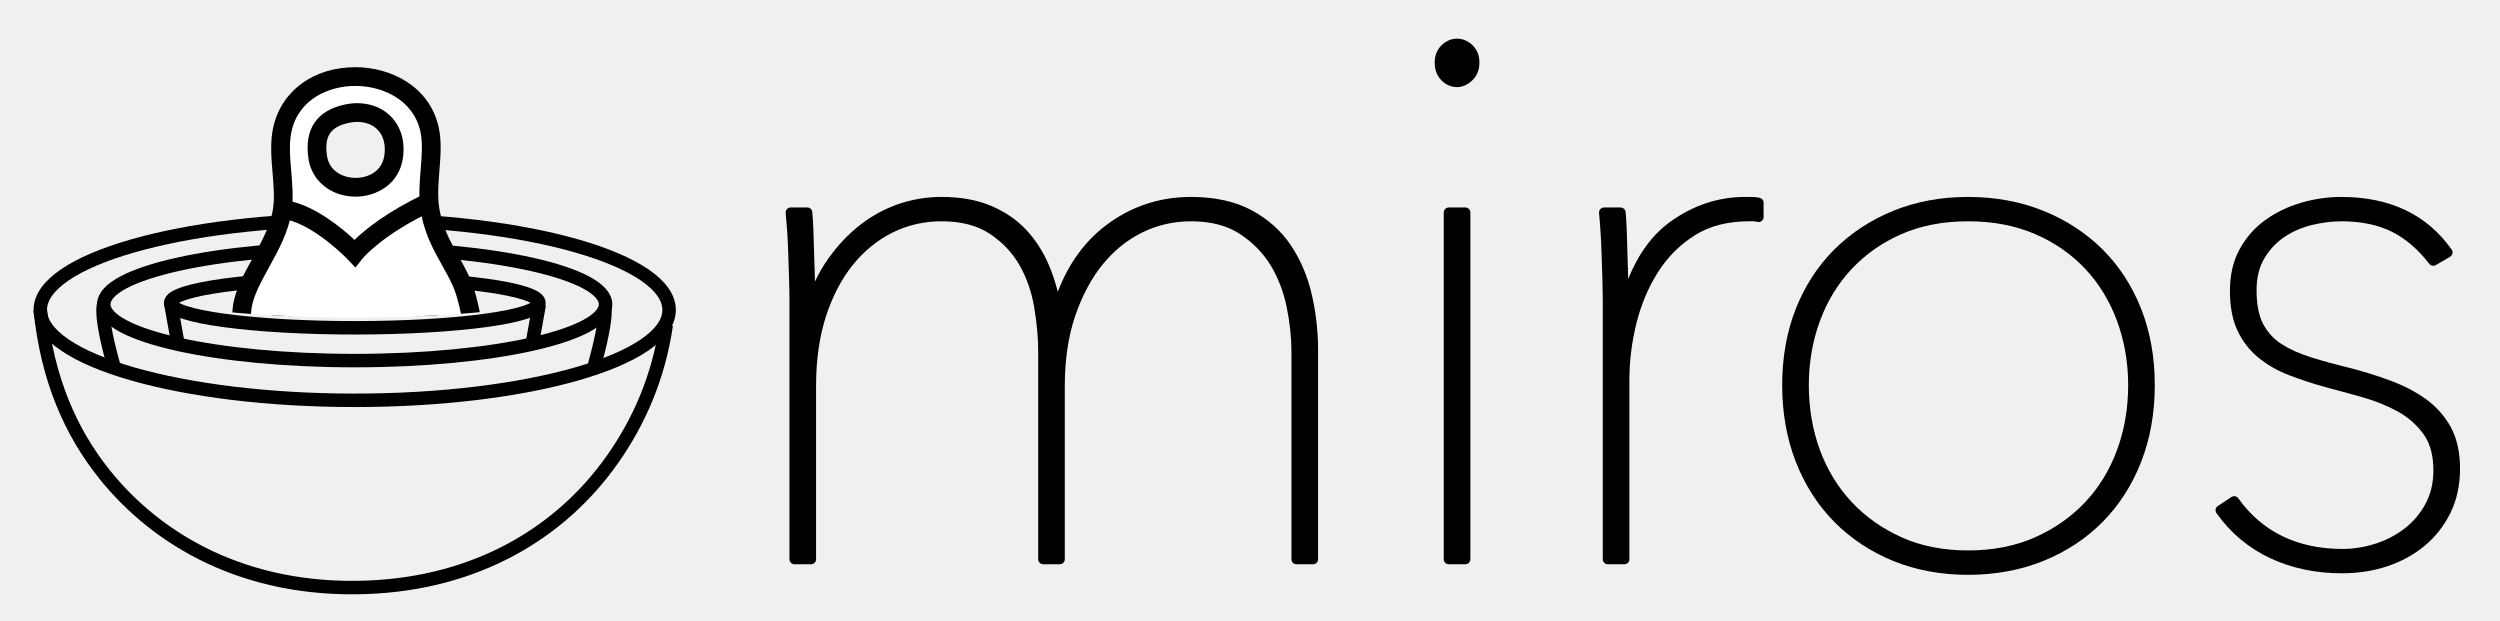
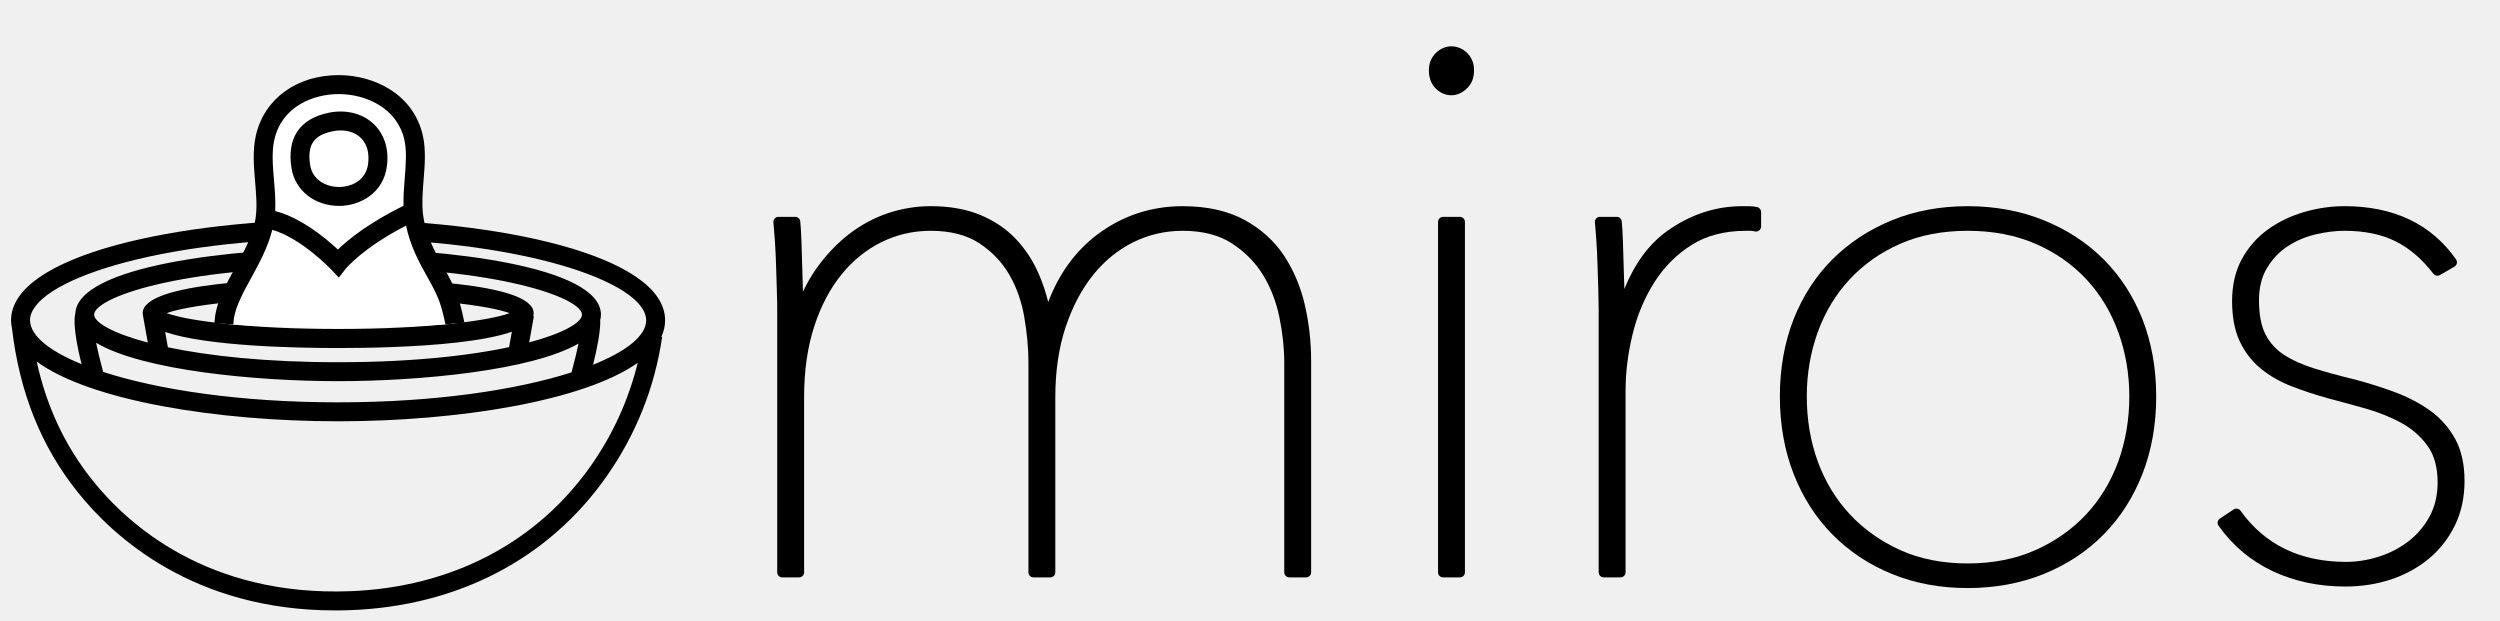
- <svg xmlns="http://www.w3.org/2000/svg" xmlns:xlink="http://www.w3.org/1999/xlink" version="1.1" id="Layer_1" x="0px" y="0px" width="260px" height="64.494px" viewBox="-30 -17.241 260 64.494" enable-background="new -30 -17.241 260 64.494" xml:space="preserve">
+ <svg xmlns="http://www.w3.org/2000/svg" xmlns:xlink="http://www.w3.org/1999/xlink" version="1.1" id="Layer_1" x="0px" y="0px" width="260px" height="64.494px" viewBox="0 0 260 64.494" enable-background="new 0 0 260 64.494" xml:space="preserve">
  <g>
+     <path d="M69.171,33.318c0-6.812-17.524-10.485-34.012-10.485c-16.487,0-34.01,3.673-34.01,10.485c0,0.043,0.009,0.084,0.01,0.128   l-0.005,0.001c0.004,0.03,0.009,0.061,0.012,0.092c0.011,0.204,0.037,0.403,0.079,0.603c0.79,6.689,3.026,12.283,6.852,17.062   c3.725,4.656,12.067,12.28,26.749,12.28c0.533,0,1.075-0.009,1.625-0.031c11.173-0.419,20.625-5.361,26.614-13.913   c3.063-4.37,5.007-9.246,5.778-14.494l-0.085-0.013C69.031,34.485,69.171,33.915,69.171,33.318z M35.159,24.804   c18.882,0,32.042,4.485,32.042,8.515c0,1.572-1.997,3.2-5.52,4.612c0.436-1.739,0.774-3.495,0.745-4.663   c0.043-0.178,0.071-0.36,0.071-0.546c0-5.065-16.348-6.904-27.336-6.904c-10.898,0-27.059,1.81-27.328,6.778   c-0.25,1.049,0.127,3.175,0.65,5.276c-3.385-1.378-5.303-2.962-5.353-4.493c-0.001-0.025-0.006-0.047-0.008-0.072   C3.147,29.28,16.295,24.804,35.159,24.804z M35.16,37.671c-7.572,0-13.483-0.665-17.7-1.552l-0.285-1.596   c4.292,1.474,13.416,1.672,17.995,1.672c6.112,0,20.328-0.352,20.328-3.627c0-3.255-14.216-3.607-20.328-3.607   c-6.113,0-20.329,0.352-20.329,3.607c0,0.042,0.012,0.082,0.017,0.122l-0.01,0.002l0.523,2.934   c-3.679-0.975-5.581-2.102-5.581-2.904c0-1.729,8.713-4.934,25.37-4.934c16.654,0,25.366,3.205,25.366,4.934   C60.526,34.454,51.814,37.671,35.16,37.671z M17.338,32.568c2.074-0.775,8.493-1.641,17.832-1.641   c9.339,0,15.759,0.866,17.831,1.641c-2.074,0.776-8.493,1.648-17.831,1.648C25.832,34.217,19.412,33.345,17.338,32.568z    M10.729,38.68c-0.347-1.262-0.582-2.263-0.735-3.035c4.811,2.881,16.611,3.996,25.166,3.996c8.466,0,20.103-1.093,25.006-3.909   c-0.156,0.771-0.389,1.758-0.731,2.996c-5.688,1.817-14.145,3.115-24.277,3.115C24.936,41.843,16.416,40.522,10.729,38.68z    M61.471,48.407c-5.628,8.038-14.533,12.683-25.075,13.078C21.573,62.041,13.263,54.51,9.635,49.972   c-2.869-3.583-4.783-7.665-5.822-12.374c5.512,4.061,18.727,6.216,31.346,6.216c12.477,0,25.541-2.105,31.162-6.08   C65.385,41.548,63.768,45.134,61.471,48.407z" />
    <g>
-       <path d="M104.293,8.333c-1.01-1.528-2.392-2.772-4.108-3.7C98.467,3.708,96.339,3.24,93.86,3.24c-3.29,0-6.271,0.999-8.86,2.968    c-2.208,1.679-3.882,3.995-4.991,6.902c-0.249-1.004-0.569-1.959-0.956-2.853c-0.599-1.385-1.396-2.611-2.373-3.642    c-0.986-1.041-2.219-1.872-3.668-2.474c-1.443-0.599-3.16-0.902-5.1-0.902c-1.514,0-3.007,0.246-4.442,0.732    c-1.43,0.486-2.774,1.213-3.992,2.159c-1.21,0.942-2.312,2.1-3.278,3.44c-0.549,0.762-1.032,1.589-1.444,2.477    c-0.001-0.011-0.001-0.021-0.001-0.032L54.598,6.8c-0.029-0.796-0.069-1.461-0.122-1.993c-0.025-0.268-0.25-0.471-0.519-0.471    h-1.725c-0.146,0-0.287,0.062-0.384,0.171c-0.101,0.109-0.149,0.255-0.134,0.401c0.049,0.52,0.102,1.167,0.155,1.944    c0.051,0.778,0.089,1.595,0.116,2.451l0.079,2.549c0.026,0.831,0.039,1.53,0.039,2.101v26.966c0,0.289,0.234,0.522,0.522,0.522    h1.725c0.288,0,0.522-0.233,0.522-0.522v-18.03c0-2.702,0.349-5.139,1.034-7.248c0.681-2.096,1.627-3.898,2.81-5.359    c1.173-1.447,2.564-2.574,4.134-3.349c1.567-0.771,3.271-1.16,5.062-1.16c2.027,0,3.711,0.433,5.004,1.286    c1.31,0.866,2.35,1.955,3.087,3.235c0.75,1.297,1.271,2.768,1.544,4.374c0.283,1.647,0.425,3.199,0.425,4.614v21.638    c0,0.289,0.234,0.522,0.522,0.522h1.723c0.289,0,0.522-0.233,0.522-0.522v-18.03c0-2.699,0.363-5.137,1.071-7.241    c0.709-2.1,1.669-3.905,2.849-5.366c1.173-1.449,2.564-2.574,4.138-3.349c1.567-0.771,3.271-1.16,5.06-1.16    c2.031,0,3.729,0.433,5.047,1.287c1.338,0.869,2.42,1.96,3.212,3.246c0.797,1.301,1.368,2.773,1.698,4.377    c0.329,1.634,0.497,3.181,0.497,4.599v21.638c0,0.289,0.234,0.522,0.522,0.522h1.725c0.288,0,0.522-0.233,0.522-0.522V19.126    c0-1.91-0.215-3.82-0.643-5.682C106.012,11.562,105.289,9.843,104.293,8.333z" />
-       <path d="M122.396,4.336h-1.725c-0.288,0-0.522,0.234-0.522,0.522v36.061c0,0.289,0.234,0.522,0.522,0.522h1.725    c0.289,0,0.522-0.233,0.522-0.522V4.858C122.919,4.57,122.686,4.336,122.396,4.336z" />
-       <path d="M119.91-12.522c-0.465,0.467-0.702,1.065-0.702,1.78c0,0.767,0.237,1.393,0.702,1.858s1.012,0.702,1.624,0.702    c0.553,0,1.083-0.232,1.573-0.689c0.5-0.467,0.753-1.096,0.753-1.872c0-0.713-0.236-1.312-0.702-1.782    C122.223-13.454,120.844-13.452,119.91-12.522z" />
-       <path d="M152.988,3.327c-0.299-0.058-0.565-0.087-0.802-0.087h-0.708c-2.764,0-5.373,0.864-7.751,2.567    c-1.853,1.328-3.328,3.327-4.395,5.961l-0.147-4.966c-0.029-0.797-0.068-1.461-0.12-1.993c-0.028-0.268-0.255-0.471-0.52-0.471    h-1.724c-0.147,0-0.286,0.061-0.387,0.171c-0.098,0.108-0.146,0.255-0.133,0.401c0.049,0.52,0.104,1.167,0.153,1.944    c0.052,0.777,0.089,1.595,0.117,2.451l0.08,2.549c0.024,0.831,0.037,1.53,0.037,2.101v26.968c0,0.288,0.233,0.522,0.522,0.522    h1.725c0.288,0,0.522-0.234,0.522-0.522v-18.66c0-1.941,0.245-3.917,0.728-5.871c0.483-1.95,1.239-3.745,2.247-5.333    c0.999-1.572,2.288-2.864,3.837-3.836c1.526-0.961,3.409-1.449,5.599-1.449h0.435c0.137,0,0.291,0.021,0.462,0.062    c0.152,0.037,0.32,0.002,0.446-0.096c0.128-0.099,0.203-0.251,0.203-0.411v-1.49C153.413,3.589,153.236,3.375,152.988,3.327z" />
-       <path d="M188.692,8.723c-1.717-1.715-3.792-3.073-6.17-4.034c-2.378-0.962-5.015-1.449-7.839-1.449    c-2.826,0-5.449,0.487-7.803,1.45c-2.353,0.961-4.413,2.319-6.13,4.034c-1.714,1.716-3.061,3.794-3.997,6.175    c-0.933,2.375-1.406,5.038-1.406,7.911c0,2.875,0.474,5.548,1.406,7.953c0.937,2.408,2.28,4.514,3.994,6.252    c1.716,1.741,3.779,3.114,6.133,4.076c2.352,0.963,4.978,1.45,7.803,1.45c2.824,0,5.461-0.487,7.839-1.45    c2.38-0.962,4.456-2.335,6.173-4.076c1.714-1.738,3.059-3.843,3.997-6.252c0.933-2.402,1.406-5.078,1.406-7.953    c0-2.873-0.474-5.536-1.409-7.911C191.754,12.517,190.407,10.44,188.692,8.723z M174.684,40.005c-2.579,0-4.908-0.46-6.919-1.365    c-2.019-0.909-3.768-2.147-5.202-3.683c-1.437-1.536-2.546-3.363-3.303-5.427c-0.759-2.076-1.143-4.337-1.143-6.72    c0-2.332,0.384-4.565,1.143-6.641c0.757-2.066,1.866-3.891,3.303-5.427c1.435-1.535,3.181-2.76,5.197-3.64    c2.012-0.882,4.342-1.329,6.924-1.329c2.579,0,4.925,0.447,6.965,1.329c2.041,0.881,3.801,2.105,5.235,3.64    c1.434,1.536,2.546,3.363,3.3,5.427c0.762,2.078,1.146,4.312,1.146,6.641c0,2.38-0.384,4.641-1.146,6.72    c-0.754,2.064-1.863,3.891-3.3,5.427c-1.435,1.535-3.197,2.773-5.24,3.683C179.603,39.545,177.263,40.005,174.684,40.005z" />
-       <path d="M224.884,27.184c-0.64-1.16-1.51-2.143-2.585-2.915c-1.05-0.757-2.279-1.396-3.65-1.91    c-1.345-0.5-2.746-0.938-4.174-1.312c-1.488-0.356-2.875-0.737-4.125-1.126c-1.205-0.378-2.242-0.845-3.085-1.39    c-0.809-0.522-1.447-1.222-1.899-2.079c-0.454-0.86-0.683-2.044-0.683-3.519c0-1.308,0.277-2.431,0.828-3.336    c0.554-0.921,1.264-1.669,2.111-2.225c0.86-0.564,1.821-0.976,2.855-1.222c1.051-0.251,2.063-0.377,3.015-0.377    c2.049,0,3.813,0.364,5.251,1.081c1.439,0.719,2.751,1.843,3.896,3.339c0.16,0.209,0.451,0.264,0.677,0.136l1.487-0.863    c0.129-0.073,0.218-0.196,0.252-0.34c0.028-0.143,0-0.292-0.086-0.412c-2.55-3.633-6.411-5.474-11.478-5.474    c-1.405,0-2.814,0.205-4.186,0.608c-1.384,0.407-2.64,1.014-3.728,1.803c-1.102,0.799-1.998,1.821-2.661,3.034    c-0.668,1.224-1.004,2.679-1.004,4.327c0,1.641,0.266,3.036,0.793,4.143c0.525,1.109,1.26,2.055,2.18,2.808    c0.903,0.739,1.967,1.347,3.161,1.807c1.162,0.452,2.416,0.865,3.742,1.234c1.196,0.314,2.487,0.665,3.868,1.056    c1.345,0.379,2.584,0.88,3.694,1.484c1.075,0.587,1.98,1.382,2.688,2.355c0.688,0.952,1.036,2.221,1.036,3.771    c0,1.315-0.28,2.496-0.835,3.512c-0.563,1.026-1.306,1.895-2.209,2.578c-0.917,0.694-1.943,1.219-3.056,1.564    c-1.118,0.349-2.238,0.525-3.333,0.525c-4.712,0-8.366-1.772-10.861-5.269c-0.163-0.231-0.484-0.286-0.715-0.131l-1.414,0.941    c-0.117,0.079-0.2,0.201-0.225,0.34c-0.025,0.139,0.009,0.283,0.089,0.397c1.458,2.052,3.333,3.624,5.574,4.677    c2.229,1.048,4.741,1.578,7.47,1.578c1.668,0,3.255-0.245,4.717-0.73c1.467-0.491,2.773-1.207,3.891-2.132    c1.124-0.933,2.027-2.087,2.683-3.425c0.66-1.347,0.993-2.887,0.993-4.582C225.847,29.812,225.523,28.357,224.884,27.184z" />
+       <g>
+         <path d="M133.541,26.589c-1.02-1.543-2.416-2.8-4.149-3.737c-1.735-0.935-3.884-1.409-6.389-1.409     c-3.321,0-6.333,1.009-8.948,2.998c-2.23,1.695-3.921,4.036-5.042,6.967c-0.252-1.011-0.575-1.973-0.965-2.876     c-0.604-1.399-1.411-2.637-2.397-3.678c-0.996-1.051-2.242-1.891-3.704-2.5c-1.457-0.605-3.191-0.912-5.15-0.912     c-1.53,0-3.038,0.25-4.487,0.741c-1.444,0.491-2.802,1.226-4.033,2.181c-1.222,0.952-2.336,2.12-3.31,3.474     c-0.554,0.77-1.042,1.605-1.458,2.5c-0.002-0.011-0.002-0.021-0.002-0.032L83.35,25.04c-0.03-0.805-0.069-1.475-0.123-2.013     c-0.025-0.27-0.253-0.476-0.524-0.476h-1.742c-0.148,0-0.289,0.062-0.389,0.173c-0.102,0.11-0.151,0.257-0.136,0.406     c0.05,0.524,0.103,1.179,0.157,1.964c0.051,0.785,0.091,1.611,0.117,2.475l0.08,2.574c0.026,0.832,0.04,1.539,0.04,2.118v27.26     c0,0.293,0.236,0.528,0.528,0.528H83.1c0.29,0,0.526-0.235,0.526-0.528V41.31c0-2.73,0.352-5.192,1.044-7.331     c0.688-2.131,1.644-3.944,2.837-5.421c1.185-1.462,2.59-2.6,4.176-3.382c1.583-0.779,3.303-1.173,5.113-1.173     c2.047,0,3.748,0.437,5.054,1.298c1.323,0.875,2.374,1.975,3.118,3.268c0.756,1.311,1.283,2.792,1.56,4.42     c0.285,1.675,0.429,3.248,0.429,4.679v21.854c0,0.293,0.237,0.528,0.528,0.528h1.74c0.291,0,0.528-0.235,0.528-0.528V41.31     c0-2.727,0.365-5.188,1.082-7.324c0.716-2.136,1.686-3.953,2.878-5.428c1.186-1.463,2.59-2.6,4.18-3.382     c1.583-0.779,3.303-1.173,5.11-1.173c2.051,0,3.766,0.438,5.098,1.3c1.352,0.877,2.444,1.98,3.244,3.277     c0.806,1.315,1.383,2.796,1.715,4.424c0.332,1.659,0.503,3.229,0.503,4.662v21.854c0,0.293,0.236,0.528,0.528,0.528h1.742     c0.291,0,0.525-0.235,0.525-0.528V37.509c0-1.93-0.215-3.872-0.647-5.763C135.277,29.853,134.547,28.114,133.541,26.589z" />
+       </g>
+       <g>
+         <path d="M151.825,22.551h-1.741c-0.292,0-0.528,0.236-0.528,0.528v36.441c0,0.293,0.236,0.528,0.528,0.528h1.741     c0.292,0,0.528-0.235,0.528-0.528V23.079C152.354,22.787,152.117,22.551,151.825,22.551z" />
+       </g>
+       <g>
+         <path d="M149.313,5.524c-0.471,0.472-0.709,1.077-0.709,1.798c0,0.776,0.238,1.408,0.709,1.877     c0.471,0.47,1.021,0.709,1.642,0.709c0.557,0,1.094-0.234,1.587-0.696c0.506-0.471,0.761-1.107,0.761-1.891     c0-0.721-0.238-1.326-0.707-1.799C151.648,4.584,150.257,4.585,149.313,5.524z" />
+       </g>
+       <g>
+         <path d="M182.725,21.532c-0.303-0.059-0.572-0.089-0.812-0.089h-0.713c-2.794,0-5.428,0.873-7.829,2.593     c-1.873,1.34-3.361,3.359-4.438,6.021l-0.151-5.017c-0.027-0.805-0.068-1.475-0.12-2.013c-0.027-0.27-0.255-0.476-0.524-0.476     h-1.743c-0.148,0-0.29,0.062-0.392,0.173c-0.097,0.11-0.146,0.257-0.132,0.406c0.047,0.524,0.104,1.179,0.155,1.964     s0.091,1.611,0.118,2.475l0.08,2.574c0.025,0.832,0.038,1.539,0.038,2.118v27.26c0,0.293,0.235,0.528,0.528,0.528h1.74     c0.292,0,0.528-0.235,0.528-0.528V40.676c0-1.96,0.247-3.956,0.738-5.937c0.484-1.983,1.249-3.801,2.269-5.399     c1.007-1.588,2.311-2.892,3.873-3.874c1.544-0.971,3.444-1.463,5.657-1.463h0.438c0.137,0,0.292,0.021,0.466,0.064     c0.153,0.039,0.323,0.003,0.45-0.097c0.13-0.101,0.205-0.254,0.205-0.416V22.05C183.153,21.797,182.973,21.58,182.725,21.532z" />
+       </g>
+       <g>
+         <path d="M218.785,26.981c-1.732-1.732-3.829-3.104-6.233-4.075c-2.401-0.971-5.062-1.463-7.916-1.463     c-2.855,0-5.504,0.493-7.88,1.465c-2.375,0.971-4.458,2.341-6.192,4.074c-1.73,1.734-3.092,3.828-4.037,6.241     c-0.942,2.413-1.421,5.105-1.421,8.007c0,2.903,0.479,5.605,1.421,8.031c0.945,2.434,2.303,4.558,4.035,6.316     c1.734,1.76,3.814,3.144,6.194,4.115c2.376,0.973,5.026,1.466,7.88,1.466s5.515-0.493,7.916-1.463     c2.406-0.975,4.501-2.358,6.235-4.118c1.732-1.759,3.09-3.883,4.037-6.316c0.942-2.426,1.422-5.128,1.422-8.031     c0-2.901-0.479-5.594-1.424-8.007C221.877,30.81,220.516,28.715,218.785,26.981z M204.636,58.599     c-2.604,0-4.956-0.466-6.987-1.38c-2.039-0.916-3.807-2.168-5.255-3.72c-1.451-1.552-2.572-3.396-3.337-5.481     c-0.767-2.097-1.151-4.381-1.151-6.788c0-2.354,0.385-4.611,1.151-6.715c0.765-2.1,1.886-3.944,3.337-5.494     c1.448-1.55,3.212-2.787,5.249-3.677c2.032-0.89,4.387-1.341,6.993-1.341c2.605,0,4.974,0.451,7.035,1.342     c2.062,0.891,3.838,2.128,5.287,3.676c1.448,1.55,2.571,3.394,3.334,5.494c0.769,2.105,1.156,4.363,1.156,6.715     c0,2.405-0.388,4.689-1.156,6.788c-0.763,2.085-1.884,3.93-3.334,5.481c-1.449,1.552-3.229,2.802-5.293,3.72     C209.605,58.133,207.241,58.599,204.636,58.599z" />
+       </g>
+       <g>
+         <path d="M255.34,45.647c-0.646-1.171-1.525-2.164-2.611-2.945c-1.061-0.762-2.302-1.411-3.687-1.927     c-1.359-0.506-2.774-0.95-4.217-1.326c-1.503-0.36-2.903-0.744-4.165-1.138c-1.219-0.381-2.266-0.852-3.117-1.405     c-0.816-0.527-1.463-1.232-1.919-2.104c-0.458-0.873-0.689-2.076-0.689-3.572c0-1.315,0.281-2.449,0.837-3.364     c0.56-0.93,1.276-1.686,2.133-2.247c0.868-0.57,1.838-0.985,2.882-1.235c1.062-0.252,2.085-0.381,3.044-0.381     c2.07,0,3.853,0.367,5.303,1.092c1.455,0.727,2.779,1.861,3.936,3.372c0.162,0.212,0.456,0.267,0.684,0.136l1.505-0.871     c0.128-0.074,0.22-0.199,0.253-0.344c0.028-0.144,0-0.295-0.085-0.417c-2.576-3.668-6.474-5.529-11.595-5.529     c-1.417,0-2.841,0.208-4.227,0.615c-1.397,0.411-2.665,1.024-3.764,1.821c-1.115,0.808-2.019,1.839-2.688,3.065     c-0.674,1.236-1.016,2.707-1.016,4.365c0,1.666,0.27,3.082,0.804,4.207c0.531,1.121,1.272,2.075,2.201,2.837     c0.912,0.746,1.987,1.359,3.193,1.824c1.173,0.456,2.438,0.874,3.777,1.247c1.21,0.315,2.512,0.672,3.908,1.065     c1.357,0.386,2.611,0.889,3.732,1.5c1.086,0.593,2,1.395,2.715,2.379c0.696,0.964,1.046,2.242,1.046,3.809     c0,1.331-0.283,2.524-0.843,3.548c-0.568,1.036-1.318,1.913-2.232,2.605c-0.924,0.698-1.96,1.23-3.085,1.578     c-1.13,0.351-2.261,0.529-3.365,0.529c-4.761,0-8.451-1.789-10.971-5.32c-0.166-0.231-0.489-0.288-0.724-0.132l-1.426,0.951     c-0.118,0.076-0.2,0.2-0.228,0.342c-0.025,0.141,0.008,0.286,0.091,0.401c1.472,2.07,3.365,3.662,5.631,4.726     c2.25,1.057,4.789,1.595,7.545,1.595c1.685,0,3.286-0.25,4.762-0.739c1.481-0.495,2.804-1.221,3.931-2.155     c1.134-0.942,2.046-2.105,2.709-3.459c0.665-1.359,1.003-2.915,1.003-4.627C256.312,48.302,255.986,46.833,255.34,45.647z" />
+       </g>
    </g>
    <g>
-       <g>
-         <path fill="none" stroke="#000000" stroke-width="1.4" stroke-miterlimit="10" d="M39.292,16.547     c-0.813,5.53-2.877,10.11-5.555,13.93c-5.39,7.697-14.173,12.935-25.588,13.362c-12.608,0.472-21.78-4.869-27.293-11.765     c-3.494-4.363-5.935-9.876-6.666-17.054" />
+       <defs>
+         <path id="SVGID_1_" d="M54.023,31.599c1.975-1.715,1.666-4.975-0.872-6.249c0.95-1.888,0.211-4.39-2.167-5.293     c0.557-1.517,0.094-3.319-1.347-4.385c0.874-1.349,0.775-3.13-0.233-4.409c1.115-1.183,1.3-2.917,0.607-4.308     c1.195-2.332-0.166-5.685-4.103-5.704c-7.631-0.036-15.24-0.458-22.875-0.493c-3.47-0.017-4.94,2.571-4.432,4.792     c-1.691,1.181-2.09,3.374-1.143,5.017c-1.772,1.548-1.721,4.378,0.176,5.855c-1.306,1.141-1.443,2.889-0.685,4.324     c-1.525,1.28-1.788,3.462-0.736,5.028c-1.954,1.435-1.6,4.177,0.275,5.725c-0.418,0.169-0.663,0.346-0.663,0.529     c0,1.148,8.662,2.081,19.343,2.081c10.686,0,19.343-0.933,19.343-2.081C54.512,31.88,54.307,31.739,54.023,31.599z" />
+       </defs>
+       <clipPath id="SVGID_2_">
+         <use xlink:href="#SVGID_1_" overflow="visible" />
+       </clipPath>
+       <path clip-path="url(#SVGID_2_)" fill-rule="evenodd" clip-rule="evenodd" fill="#FFFFFF" d="M46.721,31.312    c-0.913-2.829-3.233-5.056-3.706-8.921c-0.322-2.637,0.549-5.627,0-8.072c-1.627-7.229-13.757-7.495-15.447,0    c-0.588,2.609,0.371,5.739,0,8.422c-0.511,3.732-3.683,7.021-4.21,10.18C21.04,51.427,48.991,50.921,47.386,34.15    C47.315,33.465,46.946,31.984,46.721,31.312z" />
+       <g clip-path="url(#SVGID_2_)">
+         <path d="M35.261,21.414c2.157,0,4.637-1.307,4.983-4.177c0.247-2.046-0.474-3.345-1.122-4.076     c-1.143-1.289-3.01-1.833-4.931-1.437c-3.035,0.628-4.375,2.624-3.875,5.772C30.686,19.802,32.72,21.414,35.261,21.414z      M34.591,13.653c0.284-0.06,0.568-0.088,0.843-0.088c0.911,0,1.697,0.321,2.214,0.903c0.544,0.613,0.765,1.49,0.64,2.533     c-0.219,1.804-1.768,2.443-3.028,2.443c-1.313,0-2.75-0.698-3-2.258C31.928,15.088,32.603,14.065,34.591,13.653z" />
+         <path d="M48.366,34.048c-0.083-0.802-0.483-2.369-0.708-3.038c-0.383-1.184-0.993-2.271-1.582-3.323     c-0.893-1.592-1.818-3.239-2.083-5.416c-0.136-1.109-0.035-2.358,0.062-3.564c0.124-1.541,0.251-3.134-0.078-4.605     c-0.979-4.345-5.102-6.29-8.754-6.29c-4.372,0-7.754,2.469-8.614,6.29c-0.35,1.552-0.211,3.209-0.076,4.812     c0.111,1.318,0.217,2.562,0.06,3.694c-0.246,1.798-1.215,3.562-2.153,5.268c-0.915,1.663-1.778,3.227-2.059,4.924     c-0.538,4.297,0.44,7.992,2.828,10.696c2.388,2.706,6.066,4.259,10.094,4.259c0,0,0,0,0,0c4.034,0,7.741-1.533,10.172-4.211     C47.724,41.069,48.724,37.793,48.366,34.048z M28.529,14.536c0.791-3.508,4.1-4.752,6.693-4.752c2.868,0,6.093,1.469,6.831,4.751     c0.264,1.178,0.155,2.556,0.038,4.015c-0.076,0.938-0.149,1.897-0.127,2.849c-3.656,1.797-5.804,3.566-6.825,4.553     c-1.237-1.156-3.841-3.321-6.516-3.999c0.049-1.062-0.038-2.146-0.127-3.205C28.367,17.228,28.246,15.791,28.529,14.536z      M44.019,42.22c-2.059,2.267-5.236,3.566-8.716,3.566c-3.462,0-6.603-1.31-8.617-3.591c-2.002-2.271-2.815-5.429-2.356-9.11     c0.22-1.327,1.005-2.75,1.835-4.26c0.858-1.56,1.712-3.173,2.15-4.922c3.002,0.85,6.103,4.097,6.135,4.132l0.786,0.831     l0.705-0.898c0.019-0.023,1.74-2.163,6.289-4.504c0.431,2.079,1.313,3.732,2.129,5.188c0.566,1.012,1.102,1.962,1.43,2.975     c0.22,0.659,0.56,2.052,0.618,2.621C46.708,37.412,45.883,40.167,44.019,42.22z" />
      </g>
    </g>
-     <ellipse fill="none" stroke="#000000" stroke-width="1.4" stroke-miterlimit="10" cx="6.888" cy="14.992" rx="32.698" ry="9.4" />
-     <path fill="none" stroke="#000000" stroke-width="1.4" stroke-miterlimit="10" d="M32.978,14.404c0,3.237-11.675,5.857-26.09,5.857   c-14.414,0-26.094-2.62-26.094-5.857c0-3.236,11.68-5.859,26.094-5.859C21.303,8.545,32.978,11.168,32.978,14.404z" />
-     <ellipse fill="none" stroke="#000000" stroke-width="1.4" stroke-miterlimit="10" cx="6.898" cy="14.255" rx="19.151" ry="2.595" />
    <g>
-       <g>
-         <defs>
-           <path id="SVGID_1_" d="M25.564,13.299c1.957-1.706,1.649-4.931-0.864-6.191c0.941-1.869,0.209-4.347-2.146-5.241      c0.552-1.501,0.092-3.286-1.333-4.342c0.866-1.336,0.767-3.1-0.23-4.366c1.104-1.171,1.287-2.887,0.601-4.265      c1.185-2.308-0.164-5.629-4.062-5.647c-7.557-0.035-15.09-0.453-22.648-0.488c-3.435-0.017-4.891,2.547-4.388,4.745      c-1.675,1.168-2.069,3.34-1.131,4.966c-1.755,1.534-1.704,4.335,0.174,5.797c-1.293,1.129-1.429,2.861-0.678,4.281      c-1.51,1.268-1.771,3.427-0.729,4.979c-1.935,1.42-1.583,4.133,0.272,5.672c-0.414,0.167-0.656,0.343-0.656,0.523      c0,1.13,8.576,2.045,19.151,2.045c10.58,0,19.151-0.915,19.151-2.045C26.049,13.579,25.846,13.438,25.564,13.299z" />
-         </defs>
-         <clipPath id="SVGID_2_">
-           <use xlink:href="#SVGID_1_" overflow="visible" />
-         </clipPath>
-         <g clip-path="url(#SVGID_2_)">
-           <g>
-             <g>
-               <path fill="#FFFFFF" d="M6.508,7.622c1.763-0.164,3.068,0.803,3.996,1.66c1.011,0.931,1.782,2.047,2.452,3.183        c1.249,2.127,2.504,5.347,3.075,8.188c0.33,1.65,0.515,3.51,0.271,5.172c-0.233,1.598-0.832,2.923-1.61,4.027        c-1.555,2.224-4.094,3.738-7.397,3.863c-3.638,0.136-6.296-1.409-7.889-3.401c-1.241-1.548-2.105-3.595-2.042-6.421        c0.021-0.919,0.142-1.776,0.273-2.53c0.552-3.213,1.687-6.148,2.913-8.379c0.957-1.75,2.127-3.515,3.863-4.599        C5.026,8,5.65,7.7,6.508,7.622z" />
-               <path d="M6.849,34.7c-3.346,0-6.259-1.341-8.206-3.776c-1.558-1.945-2.318-4.317-2.257-7.053        c0.025-1.062,0.176-2.037,0.287-2.678c0.514-2.989,1.586-6.073,3.02-8.681c0.901-1.648,2.193-3.702,4.203-4.957        c0.621-0.39,1.41-0.803,2.523-0.907c2.188-0.203,3.776,1.017,4.75,1.916c0.942,0.868,1.752,1.917,2.63,3.404        c1.375,2.344,2.627,5.676,3.191,8.493c0.417,2.08,0.51,3.931,0.281,5.504c-0.235,1.612-0.834,3.108-1.779,4.449        c-1.836,2.627-4.735,4.146-8.159,4.277C7.168,34.698,7.008,34.7,6.849,34.7z M6.898,8.582c-0.097,0-0.198,0.004-0.299,0.014        c-0.663,0.062-1.146,0.29-1.665,0.618c-1.616,1.008-2.688,2.708-3.525,4.239c-1.333,2.425-2.329,5.292-2.809,8.075        c-0.11,0.628-0.237,1.466-0.259,2.386c-0.052,2.295,0.548,4.187,1.828,5.787c0.942,1.178,3.186,3.191,7.088,3.036        c2.797-0.106,5.153-1.33,6.632-3.447c0.769-1.088,1.253-2.302,1.445-3.607c0.194-1.332,0.103-3.004-0.264-4.838        c-0.517-2.582-1.705-5.75-2.958-7.885C11.336,11.645,10.635,10.732,9.84,10C9.125,9.339,8.145,8.582,6.898,8.582z" />
-             </g>
-           </g>
-         </g>
-       </g>
-       <g>
-         <defs>
-           <path id="SVGID_3_" d="M25.564,13.299c1.957-1.706,1.649-4.931-0.864-6.191c0.941-1.869,0.209-4.347-2.146-5.241      c0.552-1.501,0.092-3.286-1.333-4.342c0.866-1.336,0.767-3.1-0.23-4.366c1.104-1.171,1.287-2.887,0.601-4.265      c1.185-2.308-0.164-5.629-4.062-5.647c-7.557-0.035-15.09-0.453-22.648-0.488c-3.435-0.017-4.891,2.547-4.388,4.745      c-1.675,1.168-2.069,3.34-1.131,4.966c-1.755,1.534-1.704,4.335,0.174,5.797c-1.293,1.129-1.429,2.861-0.678,4.281      c-1.51,1.268-1.771,3.427-0.729,4.979c-1.935,1.42-1.583,4.133,0.272,5.672c-0.414,0.167-0.656,0.343-0.656,0.523      c0,1.13,8.576,2.045,19.151,2.045c10.58,0,19.151-0.915,19.151-2.045C26.049,13.579,25.846,13.438,25.564,13.299z" />
-         </defs>
-         <clipPath id="SVGID_4_">
-           <use xlink:href="#SVGID_3_" overflow="visible" />
-         </clipPath>
-         <g clip-path="url(#SVGID_4_)">
-           <path fill="#FFFFFF" d="M18.334,13.015c-0.904-2.805-3.201-5.01-3.669-8.837c-0.319-2.61,0.543-5.572,0-7.991      c-1.611-7.158-13.622-7.42-15.294,0c-0.582,2.583,0.366,5.681,0,8.338c-0.506,3.696-3.647,6.95-4.169,10.079      c-2.294,18.303,25.381,17.803,23.792,1.208C18.922,15.136,18.558,13.68,18.334,13.015z M10.955-1.043      c-0.525,4.34-7.241,4.326-7.898,0.219C2.592-3.75,3.995-4.988,6.129-5.429C8.872-5.998,11.344-4.294,10.955-1.043z" />
-           <path d="M7.03,29.271C7.029,29.271,7.029,29.271,7.03,29.271c-3.988,0-7.631-1.536-9.994-4.213      c-2.364-2.68-3.333-6.337-2.8-10.576c0.278-1.673,1.133-3.228,2.038-4.875c0.929-1.688,1.887-3.435,2.132-5.215      c0.155-1.122,0.05-2.354-0.06-3.657C-1.786-0.85-1.924-2.492-1.577-4.028c0.852-3.782,4.2-6.226,8.529-6.226      c3.616,0,7.698,1.926,8.667,6.228c0.326,1.457,0.2,3.034,0.078,4.56c-0.096,1.194-0.194,2.431-0.061,3.528      c0.263,2.155,1.179,3.785,2.063,5.362c0.583,1.041,1.187,2.116,1.567,3.294c0.223,0.663,0.619,2.205,0.701,2.994      c0.354,3.698-0.635,6.942-2.861,9.392C14.695,27.751,11.022,29.271,7.03,29.271z M6.95-8.306c-2.568,0-5.844,1.232-6.627,4.706      c-0.28,1.244-0.16,2.666-0.034,4.172c0.114,1.353,0.233,2.751,0.049,4.087c-0.292,2.138-1.341,4.045-2.355,5.89      c-0.823,1.496-1.599,2.91-1.818,4.215c-0.454,3.628,0.351,6.754,2.333,9.001c1.993,2.259,5.102,3.556,8.531,3.556      c3.444,0,6.59-1.287,8.629-3.532c1.845-2.03,2.664-4.759,2.364-7.885c-0.059-0.557-0.394-1.929-0.612-2.579      c-0.323-1.004-0.854-1.949-1.415-2.95c-0.933-1.661-1.988-3.542-2.298-6.08c-0.158-1.295-0.051-2.629,0.053-3.921      c0.116-1.445,0.226-2.809-0.036-3.976C12.983-6.852,9.79-8.306,6.95-8.306z M6.987,3.21c-2.516,0-4.528-1.595-4.896-3.878      C1.596-3.785,2.923-5.761,5.929-6.384c1.901-0.392,3.75,0.146,4.881,1.422c0.641,0.723,1.355,2.01,1.11,4.036      C11.578,1.916,9.123,3.21,6.987,3.21z M7.16-4.562c-0.273,0-0.553,0.029-0.836,0.088C4.355-4.067,3.687-3.053,4.017-0.976      c0.248,1.544,1.67,2.236,2.97,2.236c1.248,0,2.782-0.634,2.998-2.419c0.125-1.034-0.094-1.899-0.633-2.507      C8.841-4.244,8.062-4.562,7.16-4.562z" />
-         </g>
-       </g>
-       <g>
-         <defs>
-           <path id="SVGID_5_" d="M25.564,13.299c1.957-1.706,1.649-4.931-0.864-6.191c0.941-1.869,0.209-4.347-2.146-5.241      c0.552-1.501,0.092-3.286-1.333-4.342c0.866-1.336,0.767-3.1-0.23-4.366c1.104-1.171,1.287-2.887,0.601-4.265      c1.185-2.308-0.164-5.629-4.062-5.647c-7.557-0.035-15.09-0.453-22.648-0.488c-3.435-0.017-4.891,2.547-4.388,4.745      c-1.675,1.168-2.069,3.34-1.131,4.966c-1.755,1.534-1.704,4.335,0.174,5.797c-1.293,1.129-1.429,2.861-0.678,4.281      c-1.51,1.268-1.771,3.427-0.729,4.979c-1.935,1.42-1.583,4.133,0.272,5.672c-0.414,0.167-0.656,0.343-0.656,0.523      c0,1.13,8.576,2.045,19.151,2.045c10.58,0,19.151-0.915,19.151-2.045C26.049,13.579,25.846,13.438,25.564,13.299z" />
-         </defs>
-         <clipPath id="SVGID_6_">
-           <use xlink:href="#SVGID_5_" overflow="visible" />
-         </clipPath>
-         <g clip-path="url(#SVGID_6_)">
-           <path fill="#FFFFFF" d="M-0.052,4.623c3.422,0.734,6.945,4.474,6.945,4.474s2.09-2.66,7.75-5.319" />
-           <path d="M6.962,10.587L6.185,9.766C6.151,9.73,2.824,6.237-0.257,5.577l0.41-1.907c2.74,0.588,5.447,2.852,6.714,4.035      c1.067-1.032,3.359-2.928,7.362-4.809l0.829,1.766C9.668,7.193,7.679,9.675,7.66,9.7L6.962,10.587z" />
-         </g>
-       </g>
+       <rect x="53.206" y="32.688" transform="matrix(0.9843 0.1765 -0.1765 0.9843 6.9836 -9.0207)" width="1.969" height="4.103" />
    </g>
-     <path fill="none" stroke="#000000" stroke-width="1.4" stroke-miterlimit="10" d="M-19.206,14.404c0,0-0.531,0.878,1.106,6.651" />
-     <line fill="none" stroke="#000000" stroke-width="1.4" stroke-miterlimit="10" x1="-12.263" y1="14.206" x2="-11.55" y2="18.185" />
-     <line fill="none" stroke="#000000" stroke-width="1.4" stroke-miterlimit="10" x1="26.088" y1="14.404" x2="25.374" y2="18.384" />
-     <path fill="none" stroke="#000000" stroke-width="1.4" stroke-miterlimit="10" d="M32.843,14.404c0,0,0.53,0.878-1.107,6.651" />
  </g>
</svg>
